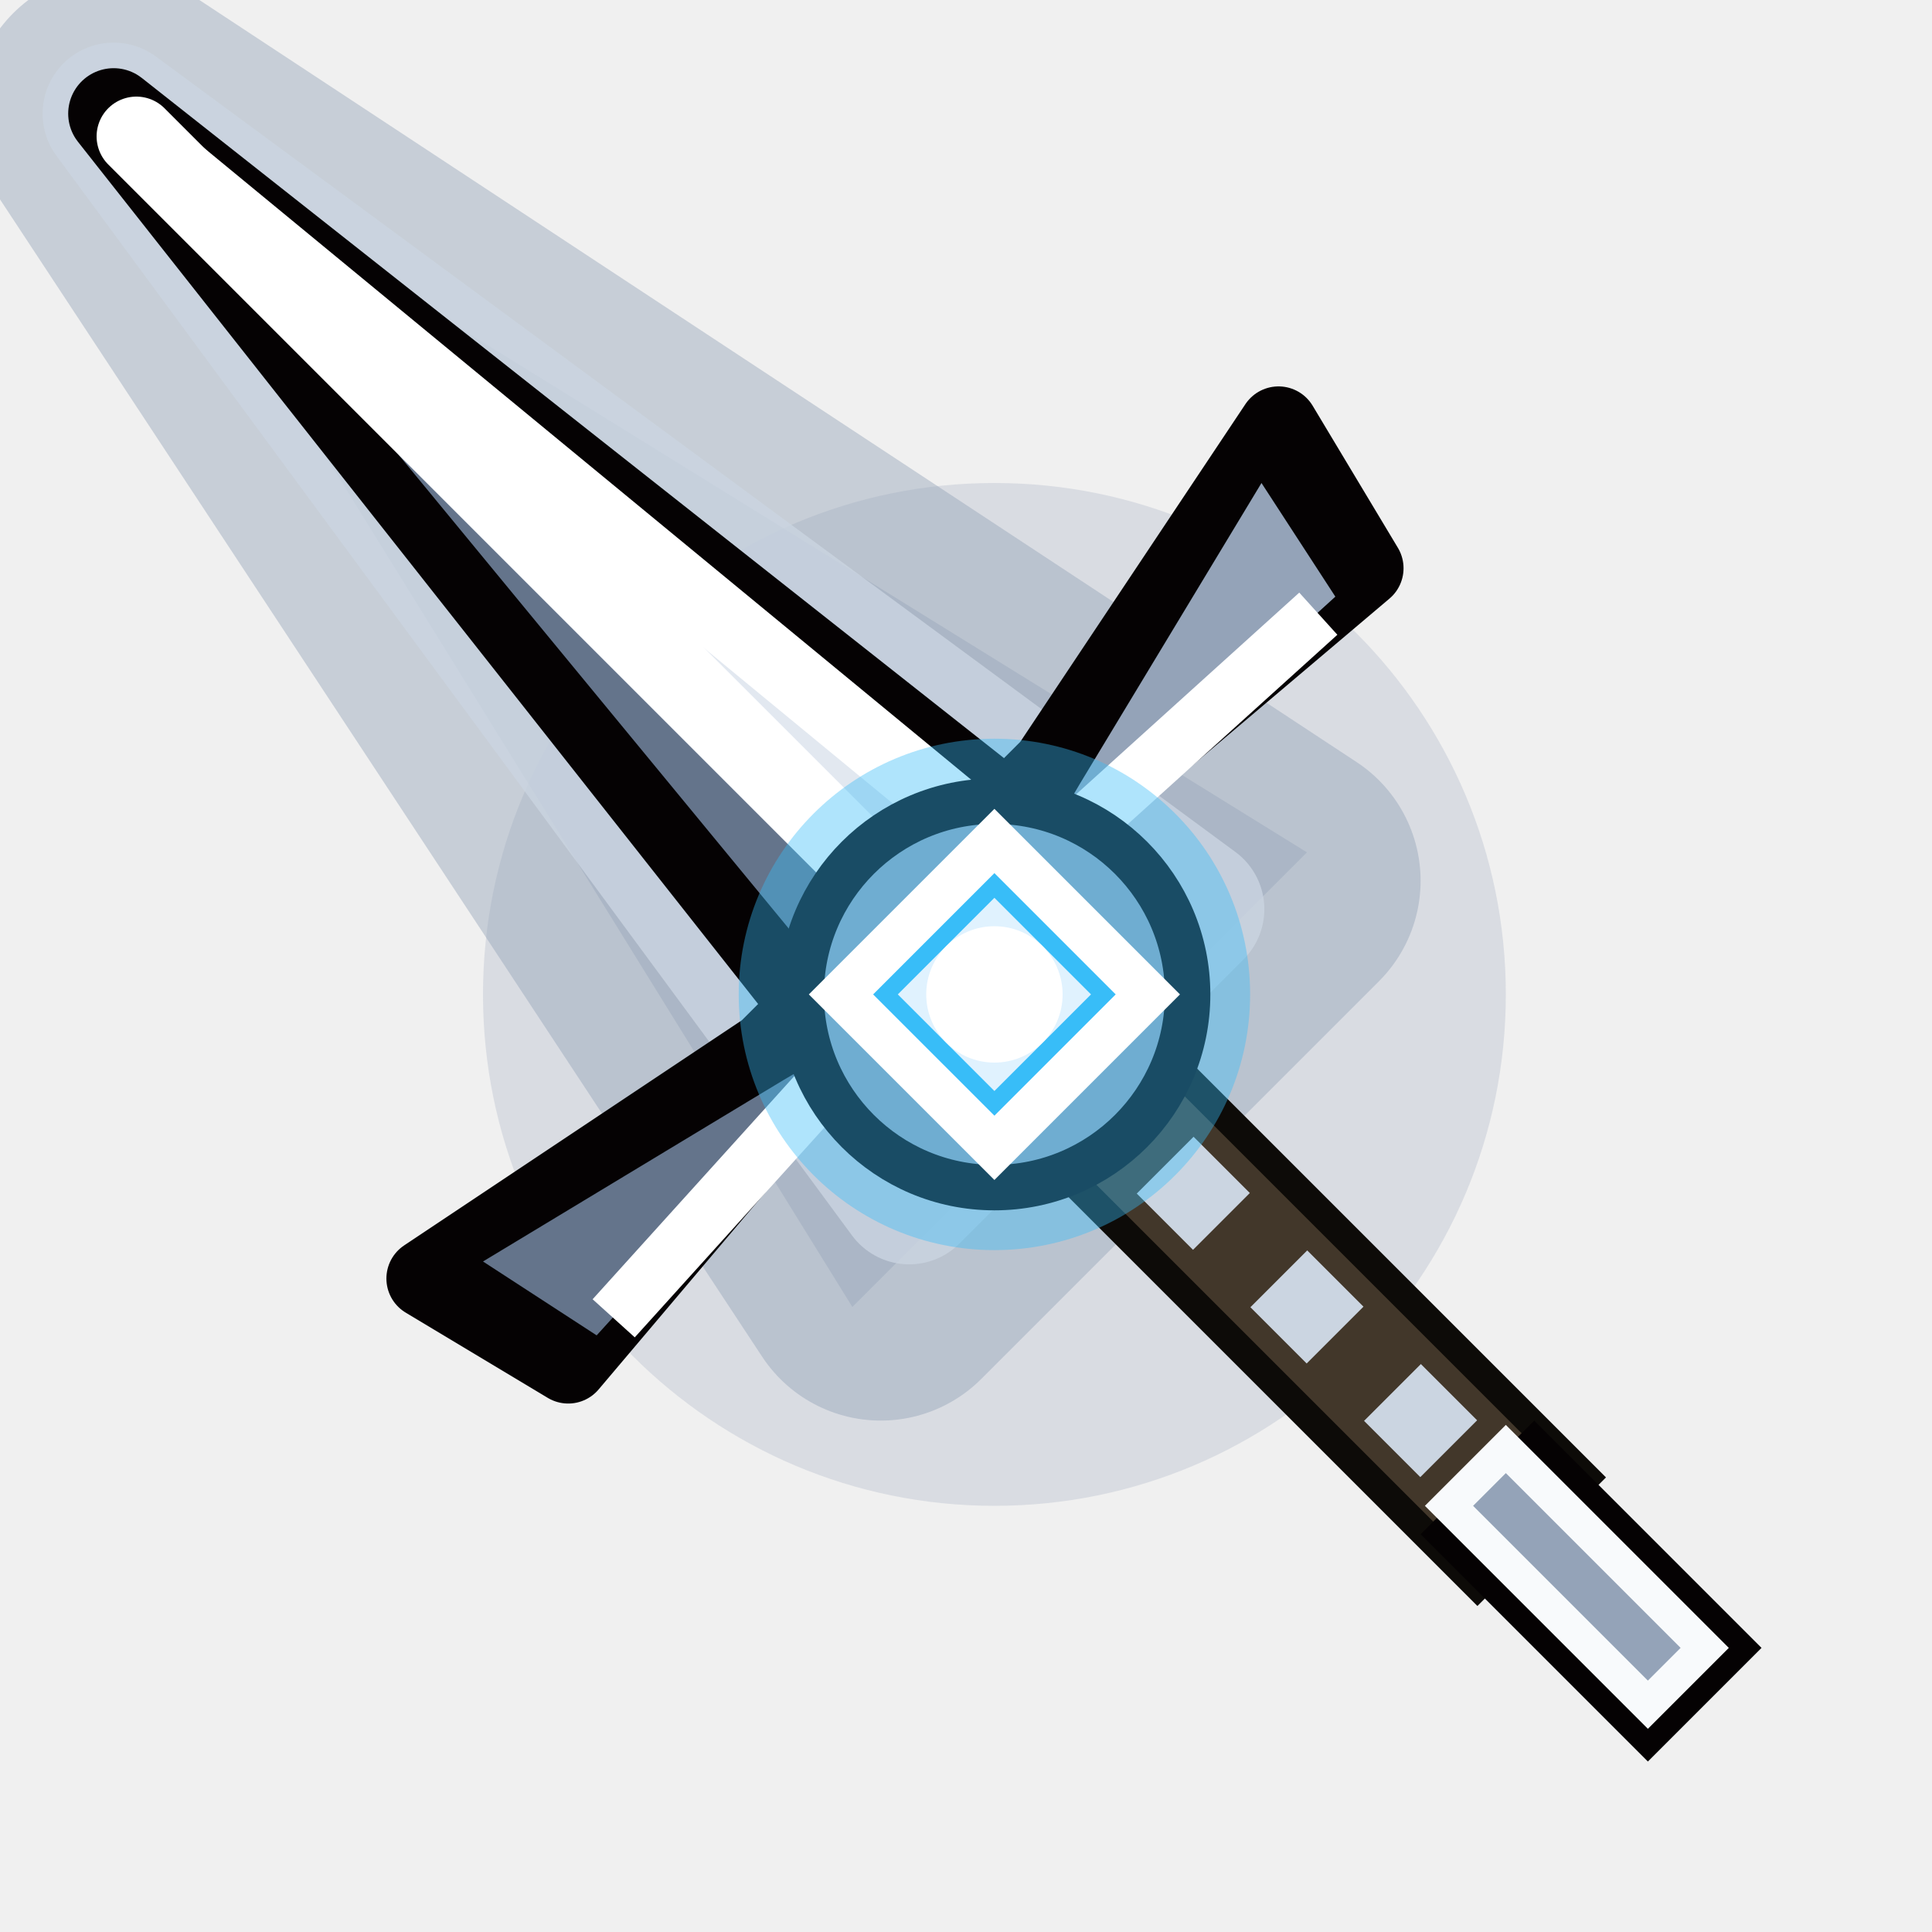
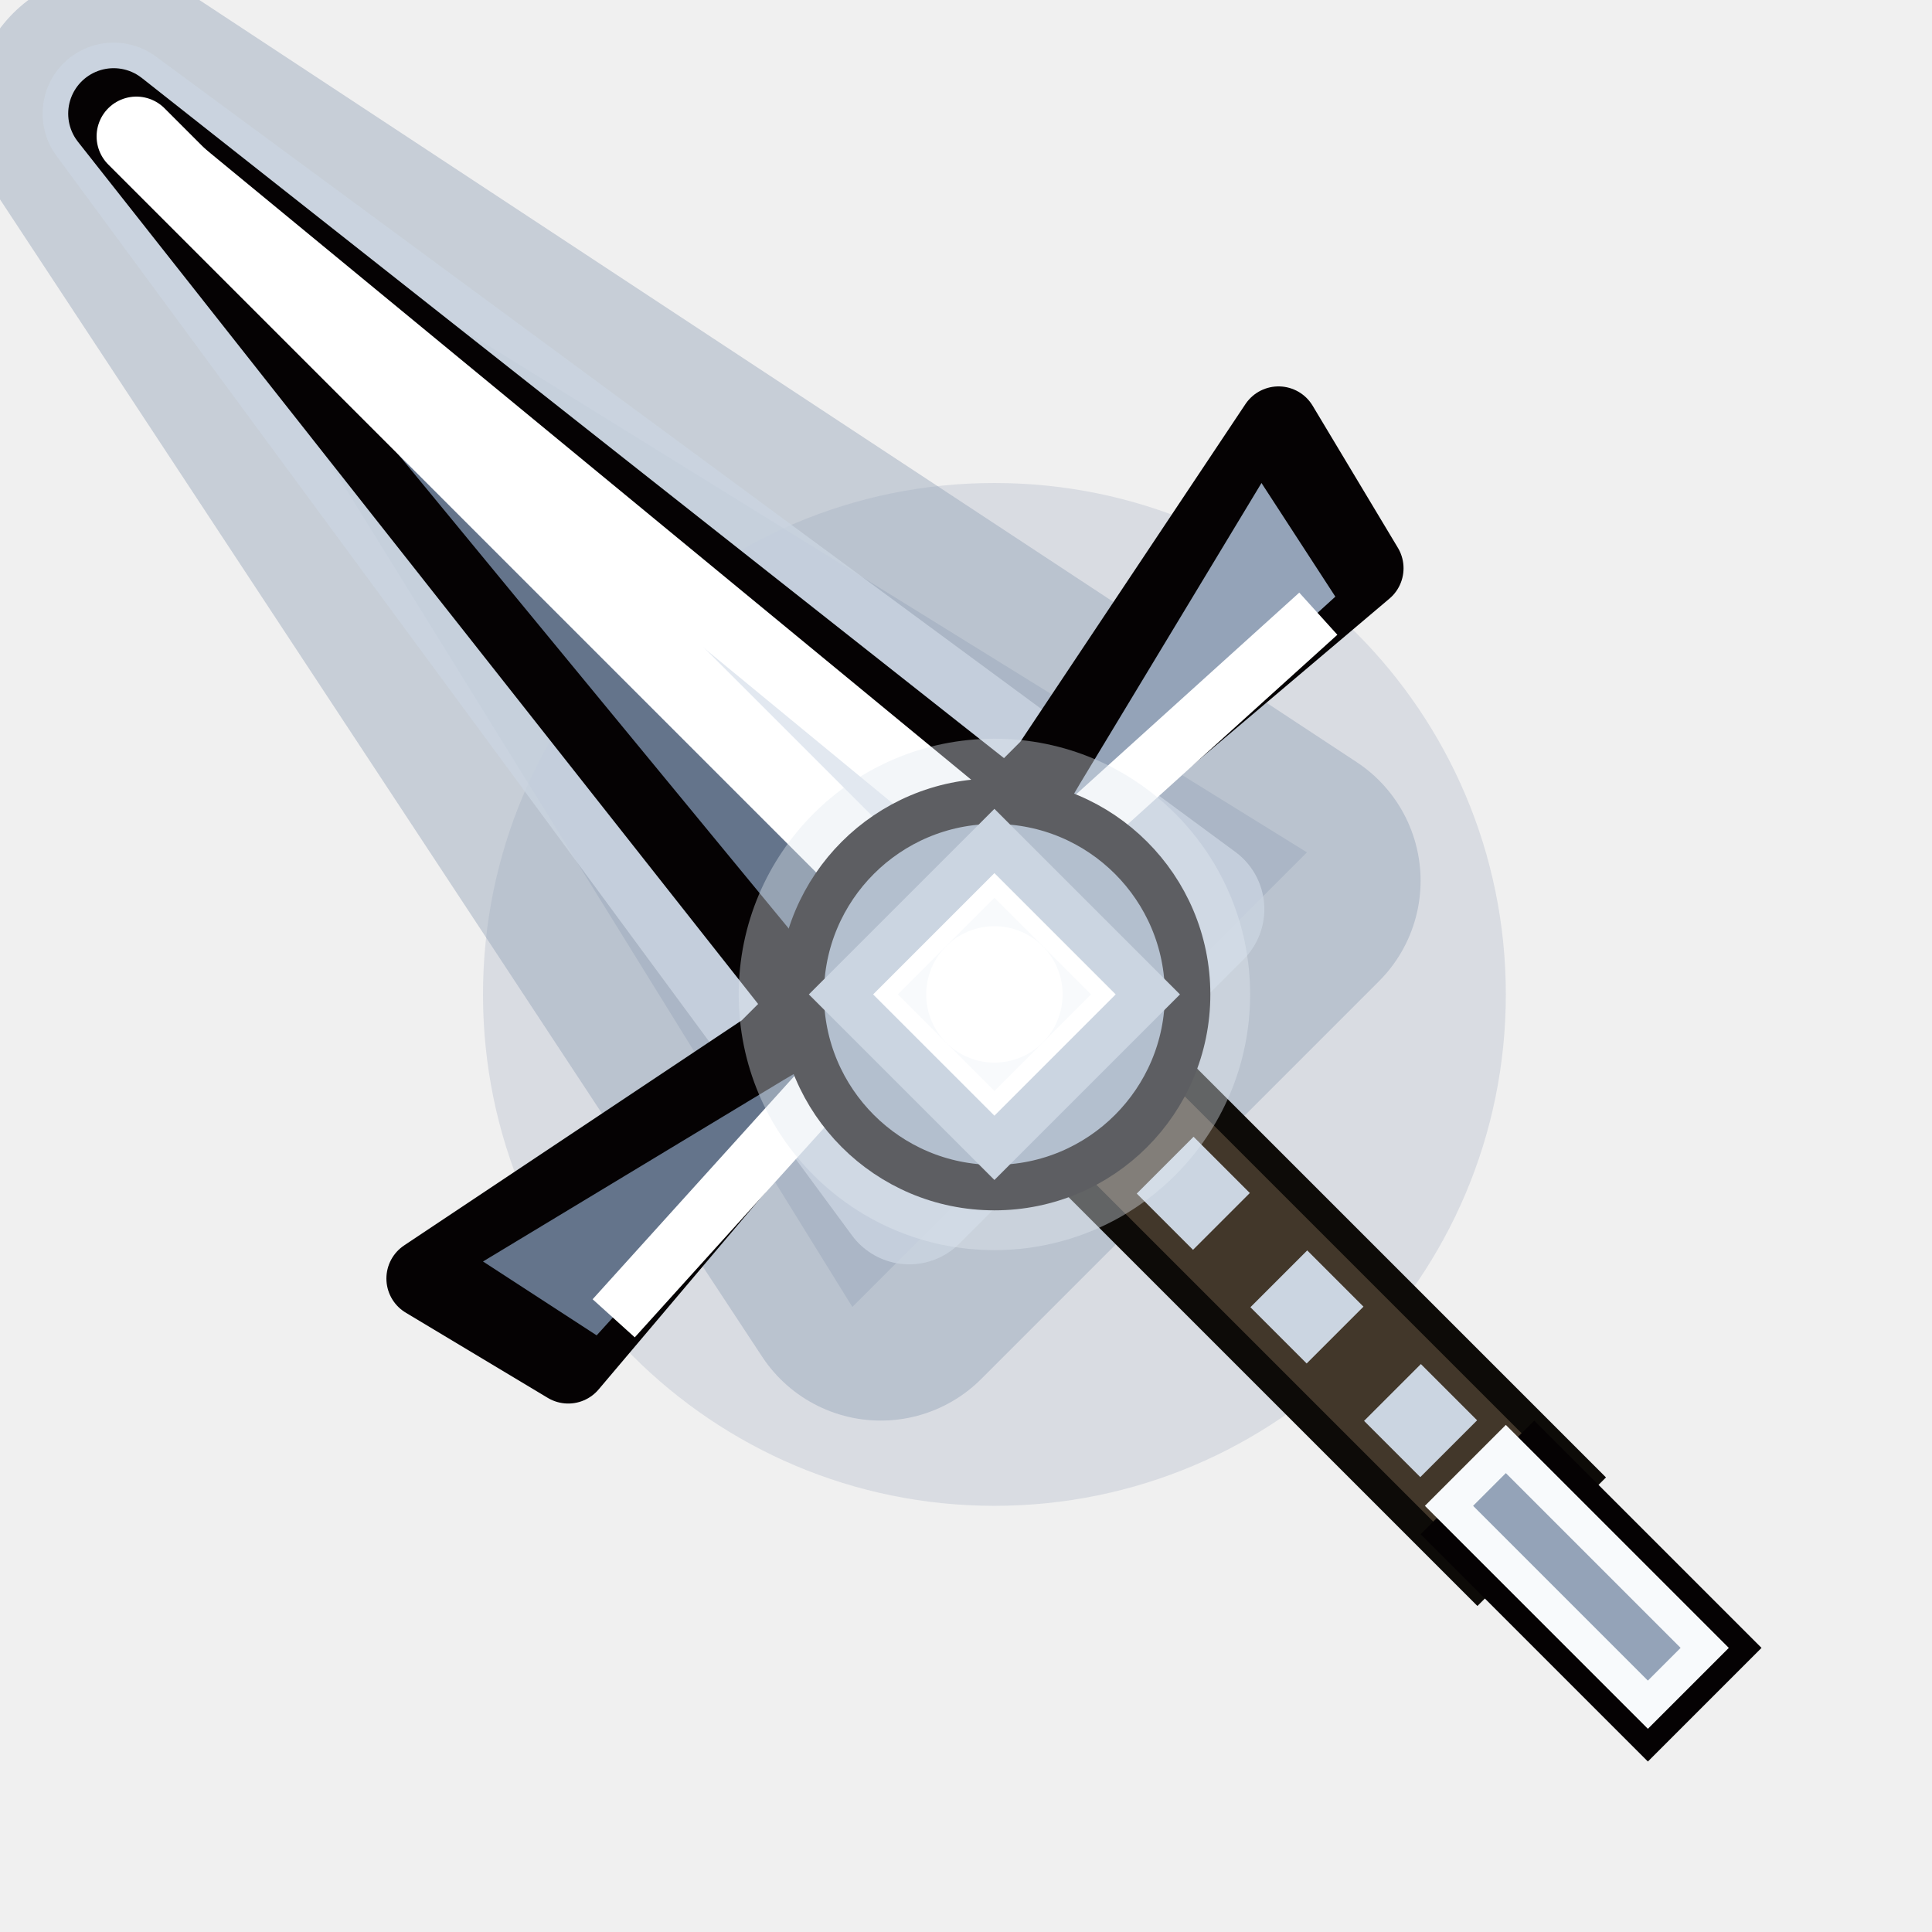
<svg xmlns="http://www.w3.org/2000/svg" width="34" height="34" viewBox="0 0 34 34" fill="none">
  <circle cx="17.5" cy="17.5" r="9" fill="#94A3B8" fill-opacity="0.25" />
  <path d="M2 2 L23 15 L15 23 Z" fill="#94A3B8" fill-opacity="0.4" />
  <path d="M2 2 L22.5 15.5 L15.5 22.5 Z" stroke="#94A3B8" stroke-width="5" stroke-linecap="round" stroke-linejoin="round" opacity="0.45" />
  <path d="M2 2 L21 16 L16 21 Z" stroke="#CBD5E1" stroke-width="2.5" stroke-linecap="round" stroke-linejoin="round" opacity="0.8" />
  <path d="M2 2 L20 16.2 L18.5 18.5 L16.2 20 Z" fill="#050203" stroke="#050203" stroke-width="1.6" stroke-linejoin="round" />
  <path d="M2.4 2.4 L19.4 16.4 L18.2 18.2 Z" fill="#E2E8F0" />
  <path d="M2.4 2.4 L19.4 16.4" stroke="#FFFFFF" stroke-width="1.2" stroke-linecap="round" />
  <path d="M2.4 2.4 L18.2 18.2 L16.4 19.4 Z" fill="#64748B" />
  <path d="M2.4 2.4 L17.5 17.5" stroke="#FFFFFF" stroke-width="1.4" stroke-linecap="round" />
  <path d="M18.5 18.5 L26 26" stroke="#0D0B08" stroke-width="3.2" stroke-linecap="square" />
  <path d="M19.5 19.5 L25.5 25.5" stroke="#42372A" stroke-width="2.2" stroke-linecap="square" />
  <path d="M20.5 21.5 L21.5 20.5" stroke="#CBD5E1" stroke-width="1.4" />
  <path d="M22.5 23.5 L23.5 22.5" stroke="#CBD5E1" stroke-width="1.4" />
  <path d="M24.5 25.5 L25.5 24.5" stroke="#CBD5E1" stroke-width="1.4" />
  <path d="M25 27 L27 25 L31 29 L29 31 Z" fill="#050203" />
  <path d="M25.5 26.5 L26.5 25.5 L30 29 L29 30 Z" fill="#94A3B8" stroke="#F8FAFC" stroke-width="0.6" />
  <path d="M17.5 15.5 L24 10 L22.5 7.5 L18.5 13.5 L13.5 18.5 L7.5 22.5 L10 24 L15.5 17.5 Z" fill="#050203" stroke="#050203" stroke-width="1.4" stroke-linejoin="round" />
  <path d="M18 15.5 L23.5 10.5 L22.2 8.5 L19 13.8 Z" fill="#94A3B8" />
  <path d="M18 15.5 L23.2 10.8" stroke="#FFFFFF" stroke-width="1" />
  <path d="M15.5 18 L10.5 23.5 L8.5 22.2 L13.8 19 Z" fill="#64748B" />
  <path d="M15.5 18 L10.8 23.2" stroke="#FFFFFF" stroke-width="1" />
  <circle cx="17.5" cy="17.5" r="3.4" fill="#94A3B8" stroke="#050203" stroke-width="0.8" />
-   <circle cx="17.5" cy="17.5" r="4.5" fill="#38BDF8" fill-opacity="0.4" />
-   <polygon points="17.5,14.8 20.2,17.5 17.5,20.2 14.8,17.5" fill="#38BDF8" stroke="#FFFFFF" stroke-width="0.8" />
-   <polygon points="17.5,15.8 19.2,17.5 17.5,19.2 15.8,17.5" fill="#E0F2FE" />
+   <circle cx="17.5" cy="17.5" r="4.5" fill="#E2E8F0" fill-opacity="0.4" />
+   <polygon points="17.5,14.8 20.2,17.5 17.5,20.2 14.8,17.5" fill="#FFFFFF" stroke="#CBD5E1" stroke-width="0.8" />
+   <polygon points="17.5,15.8 19.2,17.5 17.5,19.2 15.8,17.5" fill="#F8FAFC" />
  <circle cx="17.5" cy="17.5" r="1.2" fill="#FFFFFF" />
</svg>
